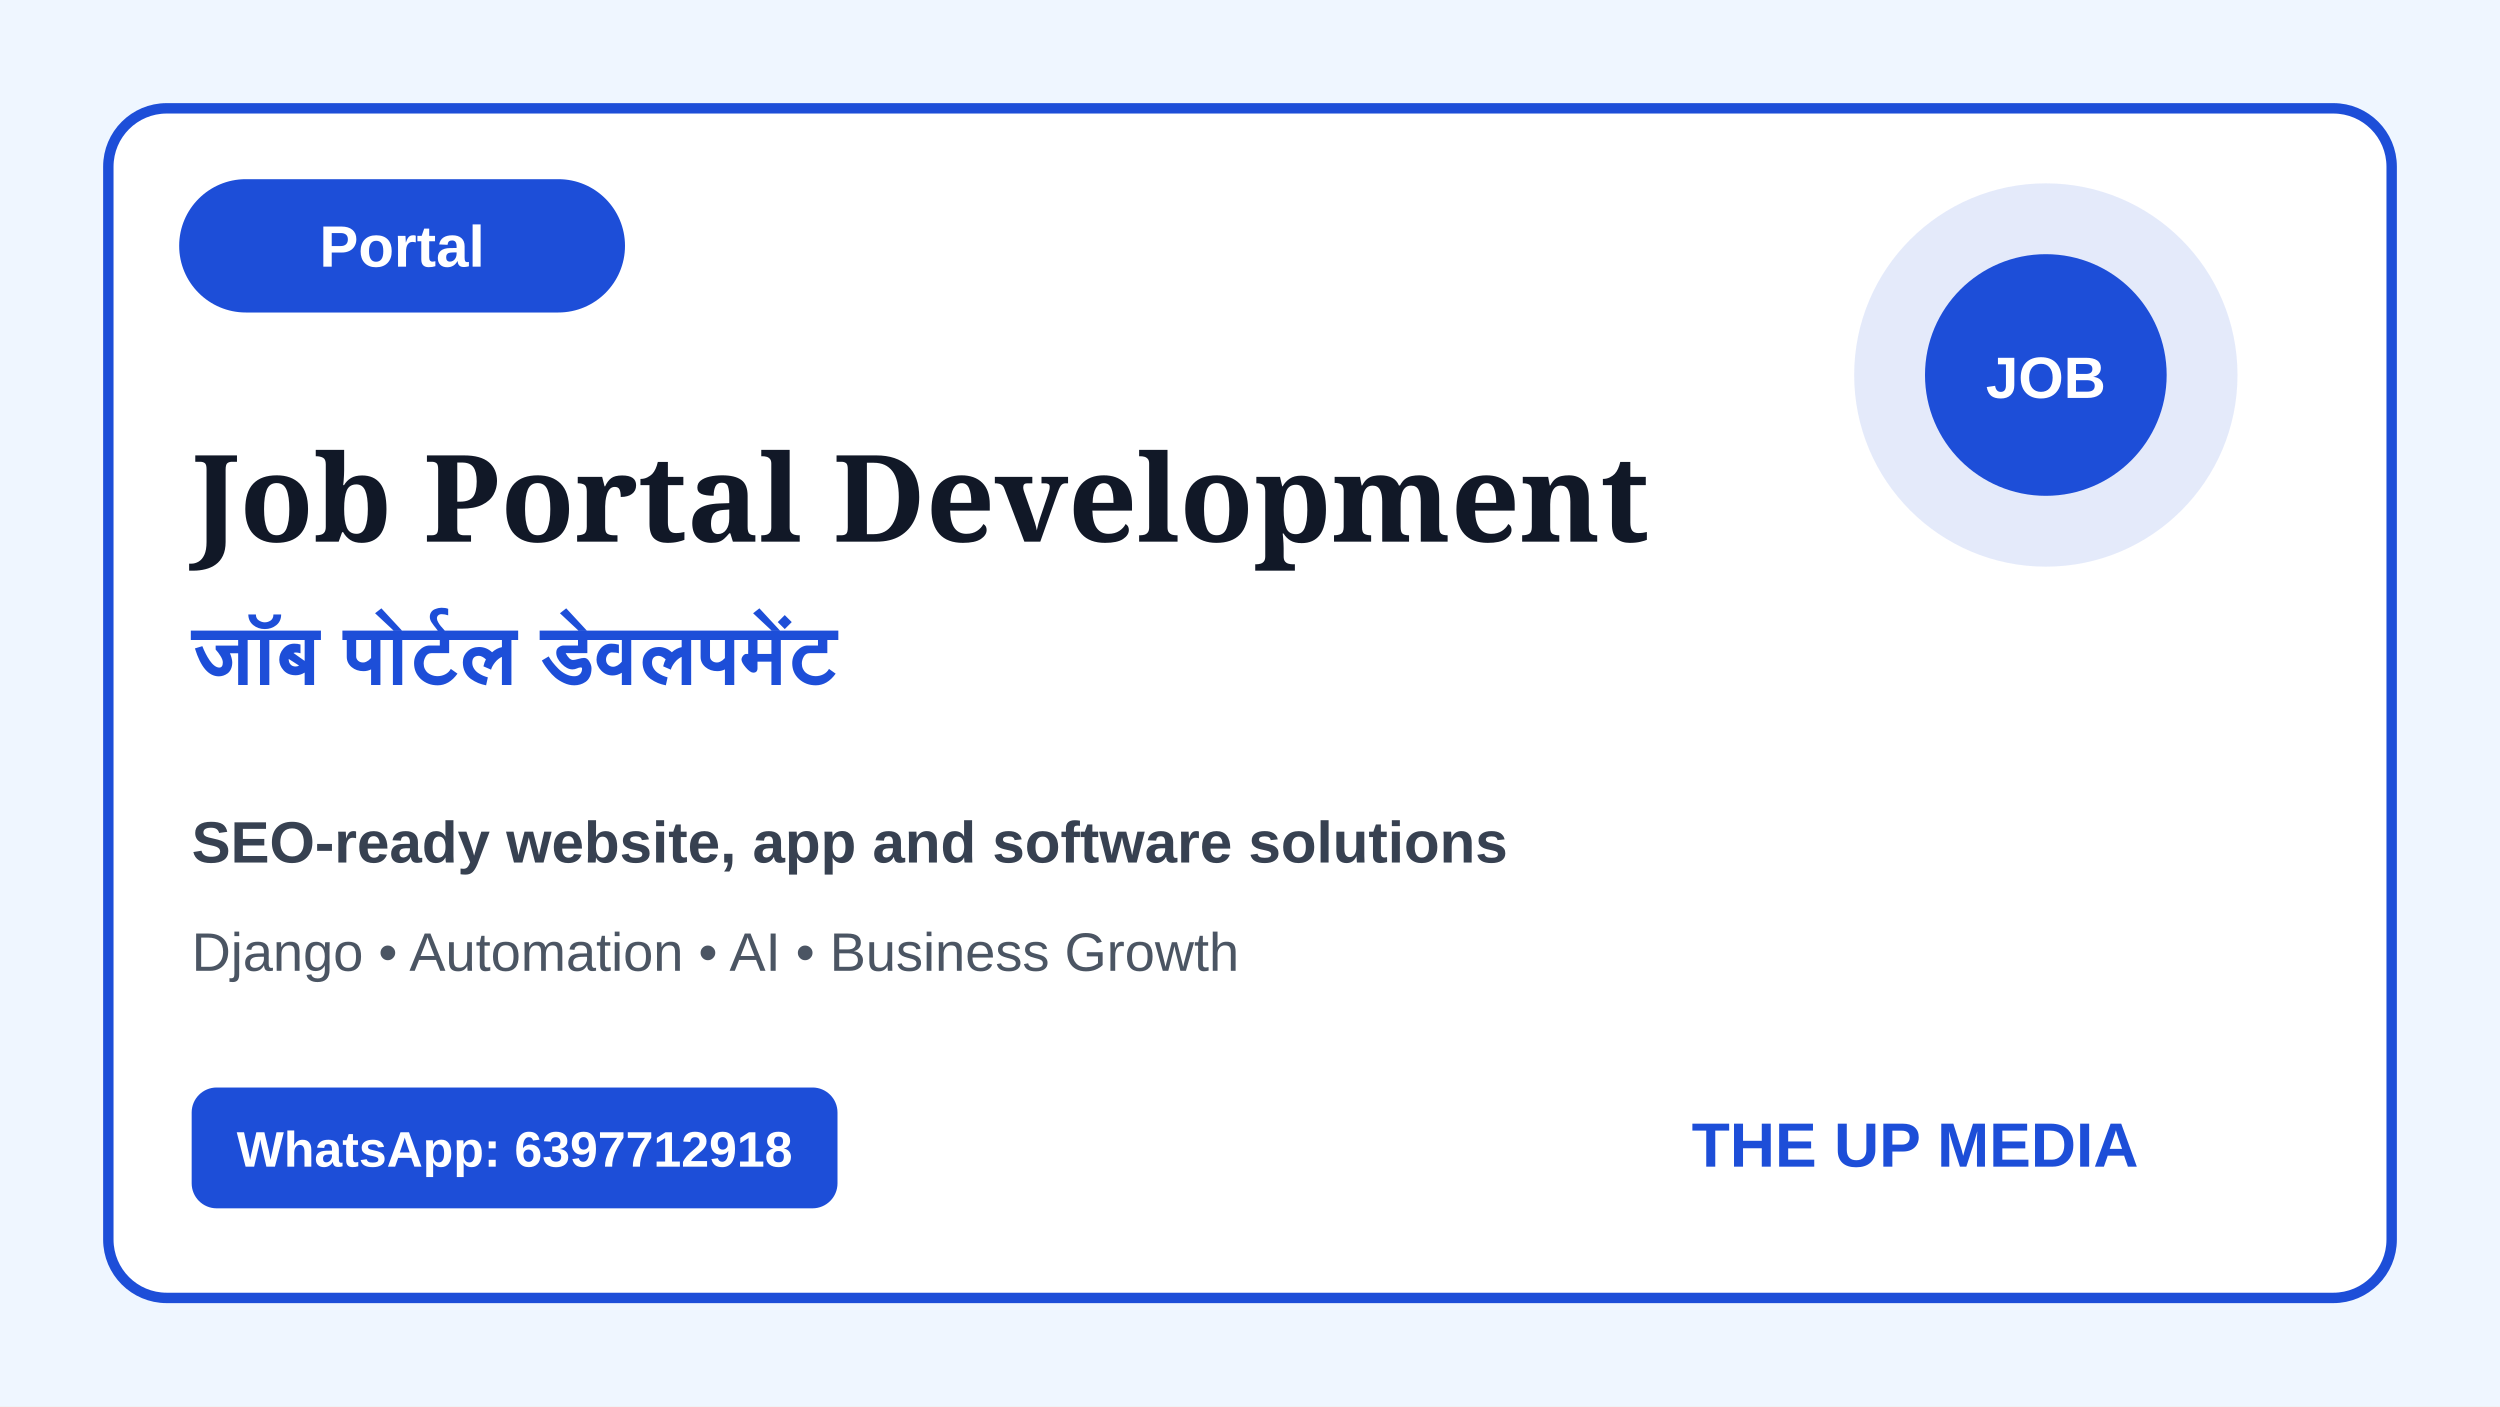
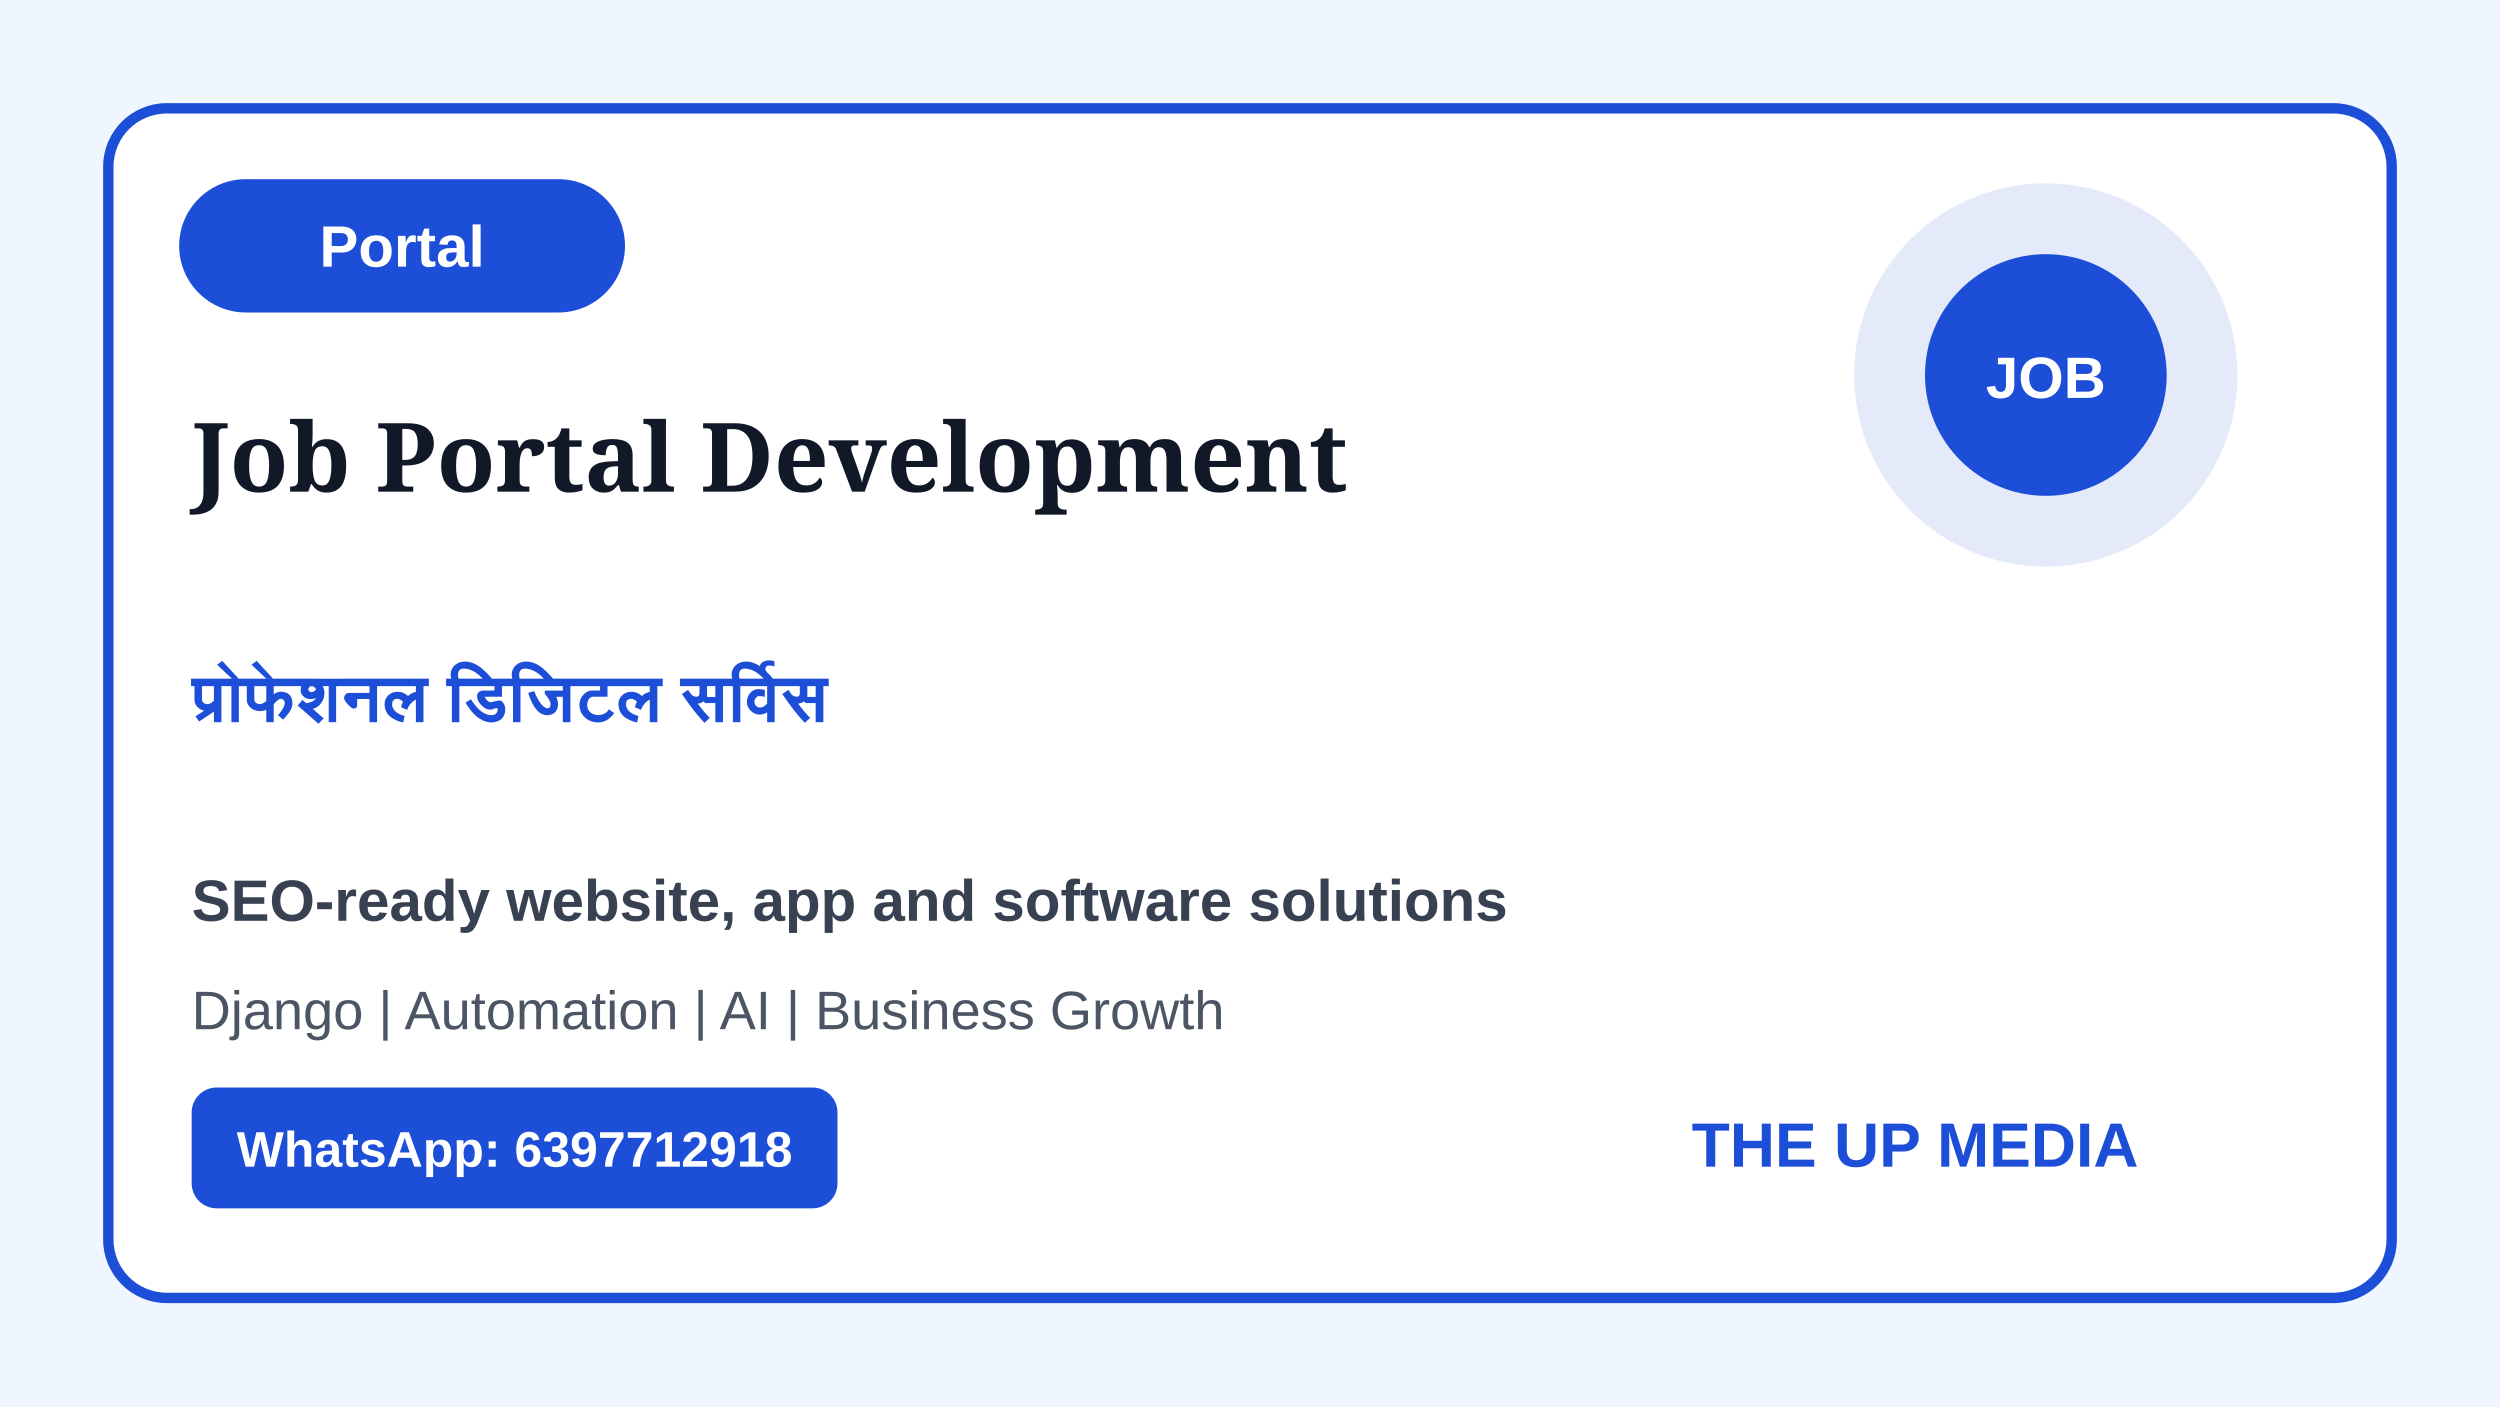
<svg xmlns="http://www.w3.org/2000/svg" width="1200" height="675" viewBox="0 0 1200 675" role="img" aria-label="Job Portal Development">
  <rect width="1200" height="675" fill="#eff6ff" />
  <rect x="52" y="52" width="1096" height="571" rx="28" fill="#ffffff" stroke="#1d4ed8" stroke-width="5" />
  <rect x="86" y="86" width="214" height="64" rx="32" fill="#1d4ed8" />
  <text x="193" y="128" text-anchor="middle" font-family="Arial, sans-serif" font-size="28" font-weight="800" fill="#ffffff">Portal</text>
  <circle cx="982" cy="180" r="92" fill="#1d4ed8" opacity="0.12" />
  <circle cx="982" cy="180" r="58" fill="#1d4ed8" />
  <text x="982" y="191" text-anchor="middle" font-family="Arial, sans-serif" font-size="28" font-weight="900" fill="#ffffff">JOB</text>
-   <text x="92" y="260" font-family="Georgia, serif" font-size="58" font-weight="900" fill="#111827">Job Portal Development</text>
-   <text x="92" y="328" font-family="Arial, sans-serif" font-size="40" font-weight="800" fill="#1d4ed8">जॉब पोर्टल डेवलपमेंट</text>
-   <text x="92" y="414" font-family="Arial, sans-serif" font-size="28" font-weight="700" fill="#374151">SEO-ready website, app and software solutions</text>
-   <text x="92" y="466" font-family="Arial, sans-serif" font-size="26" fill="#4b5563">Django • Automation • AI • Business Growth</text>
+   <text y="236" font-family="Georgia, serif" font-size="46" font-weight="900" fill="#111827">
+     <tspan x="92" dy="0">Job Portal Development</tspan>
+   </text>
+   <text y="346" font-family="Arial, sans-serif" font-size="32" font-weight="800" fill="#1d4ed8">
+     <tspan x="92" dy="0">प्रोफेशनल डिजिटल सर्विस</tspan>
+   </text>
+   <text x="92" y="442" font-family="Arial, sans-serif" font-size="28" font-weight="700" fill="#374151">SEO-ready website, app and software solutions</text>
+   <text x="92" y="494" font-family="Arial, sans-serif" font-size="26" fill="#4b5563">Django | Automation | AI | Business Growth</text>
  <rect x="92" y="522" width="310" height="58" rx="12" fill="#1d4ed8" />
  <text x="247" y="560" text-anchor="middle" font-family="Arial, sans-serif" font-size="24" font-weight="800" fill="#ffffff">WhatsApp: 6397712918</text>
  <text x="812" y="560" font-family="Arial, sans-serif" font-size="30" font-weight="900" fill="#1d4ed8">THE UP MEDIA</text>
</svg>
